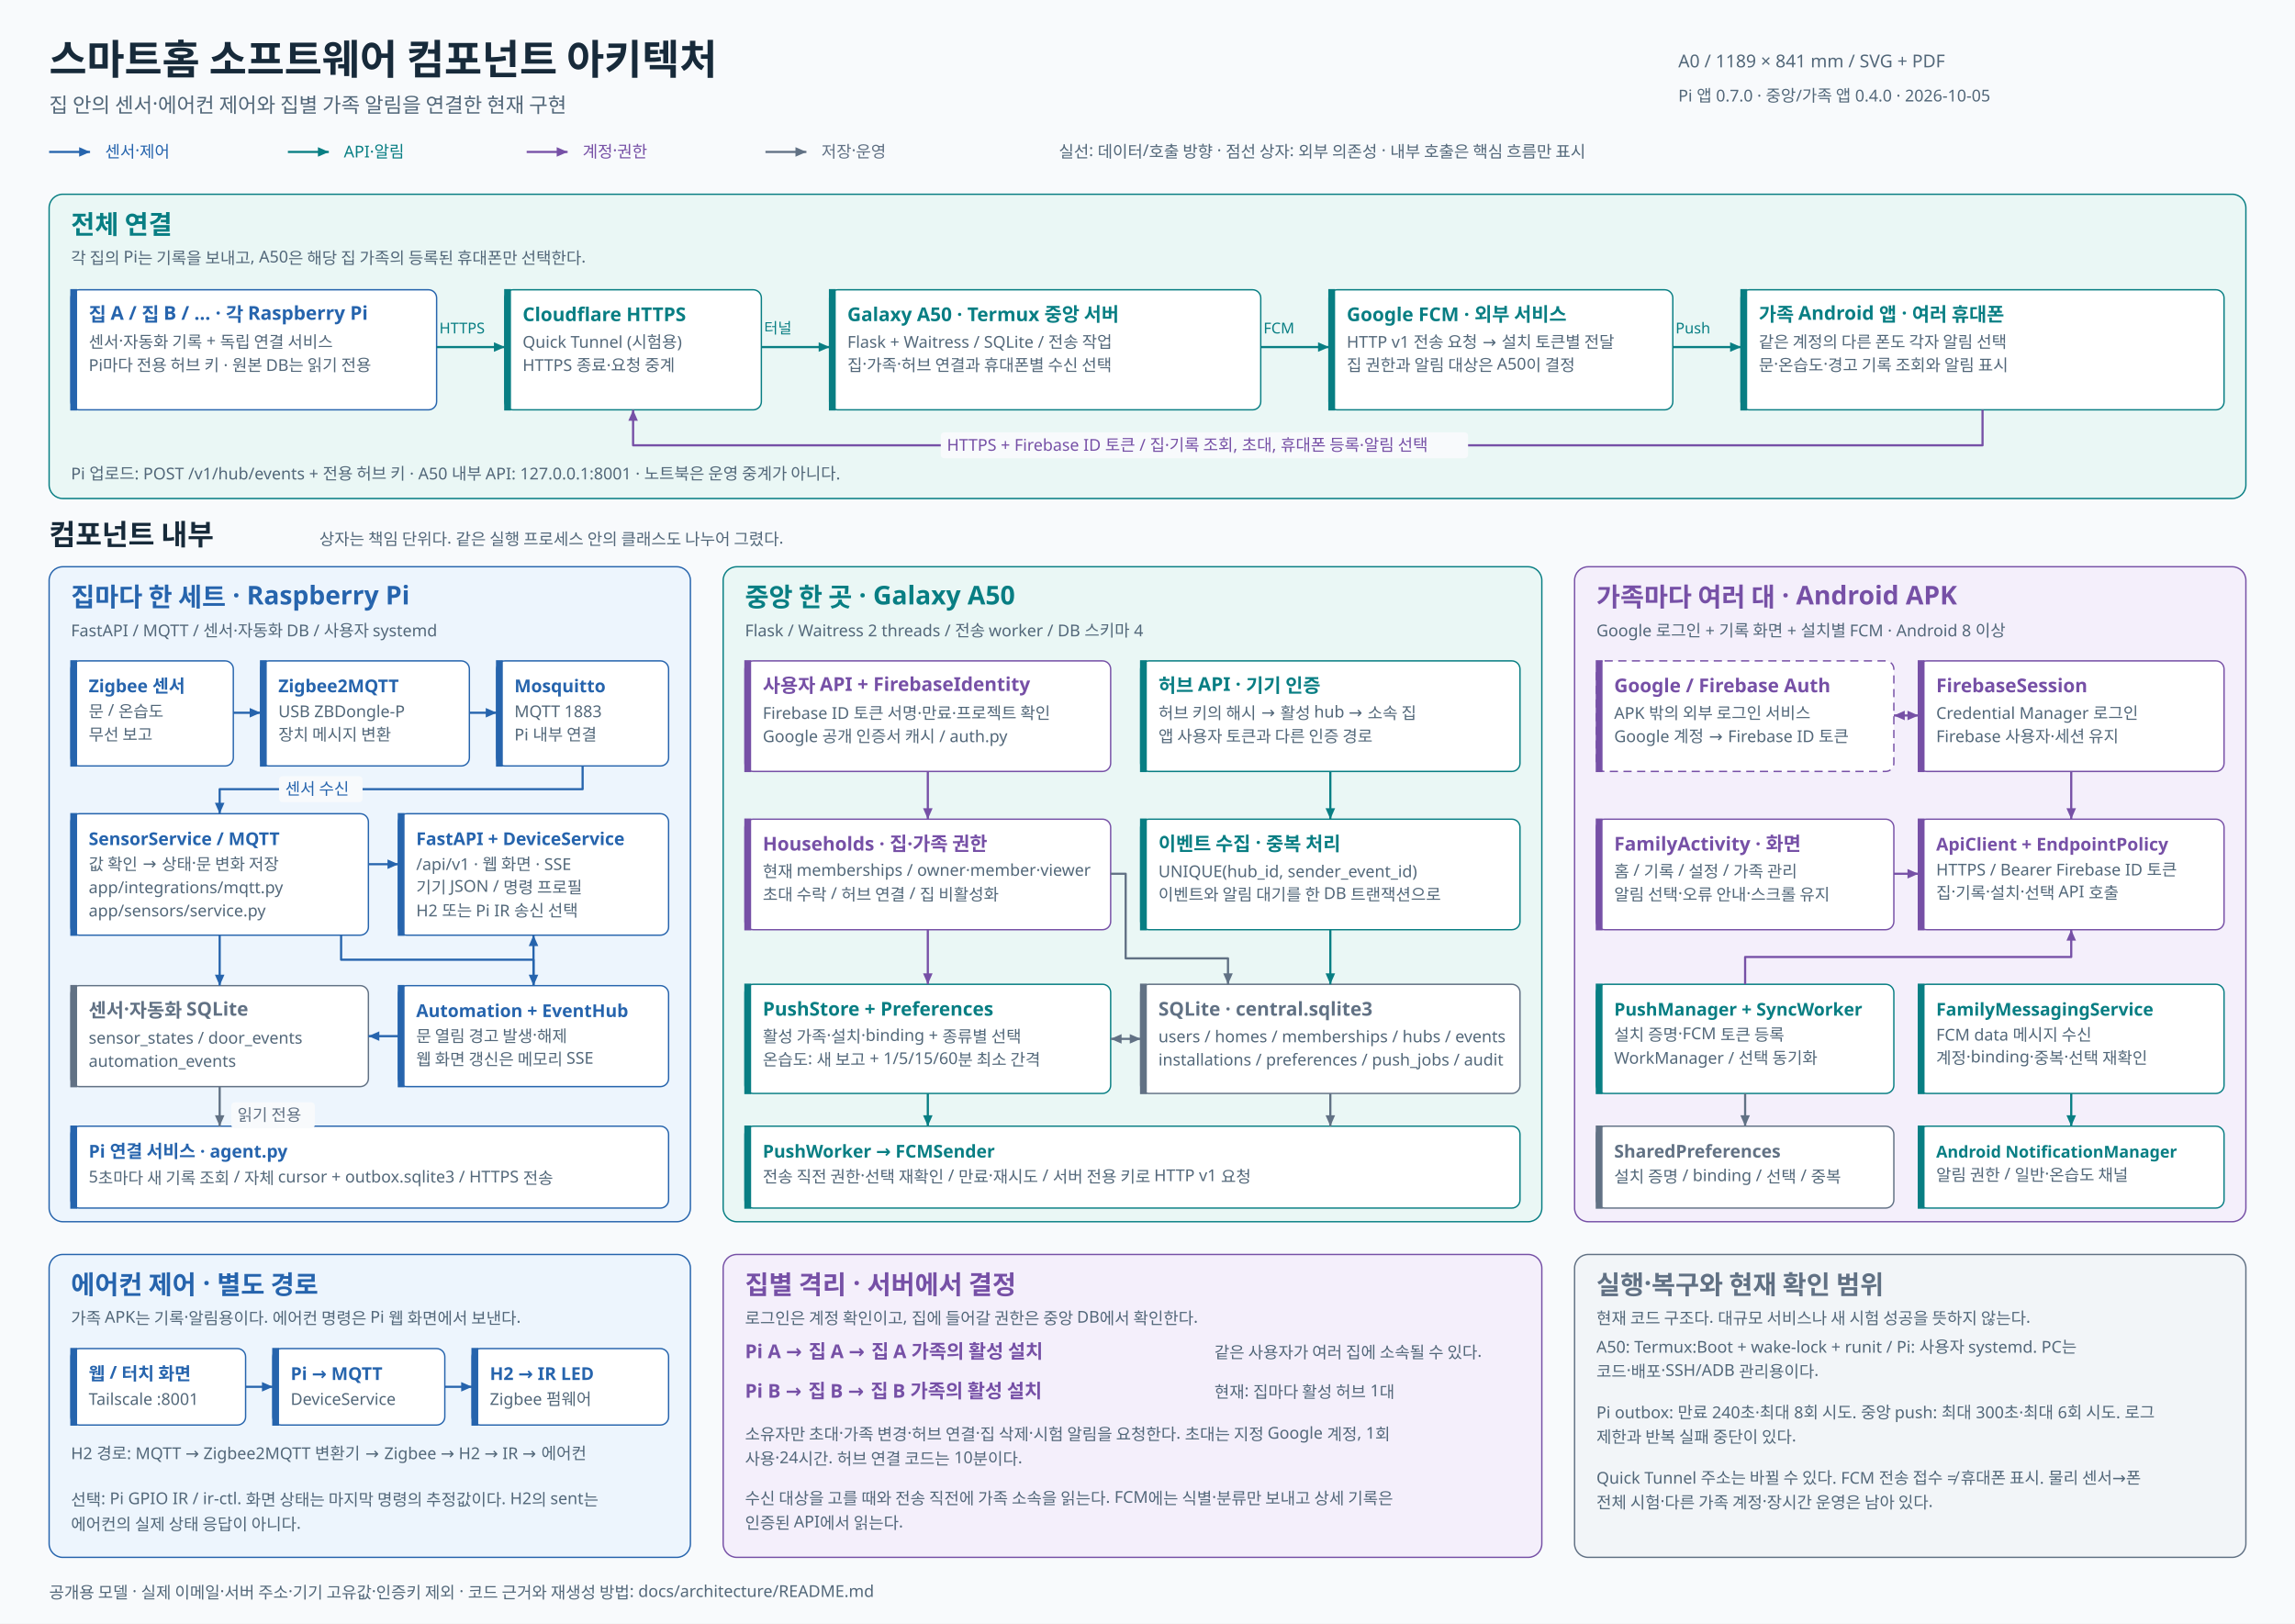
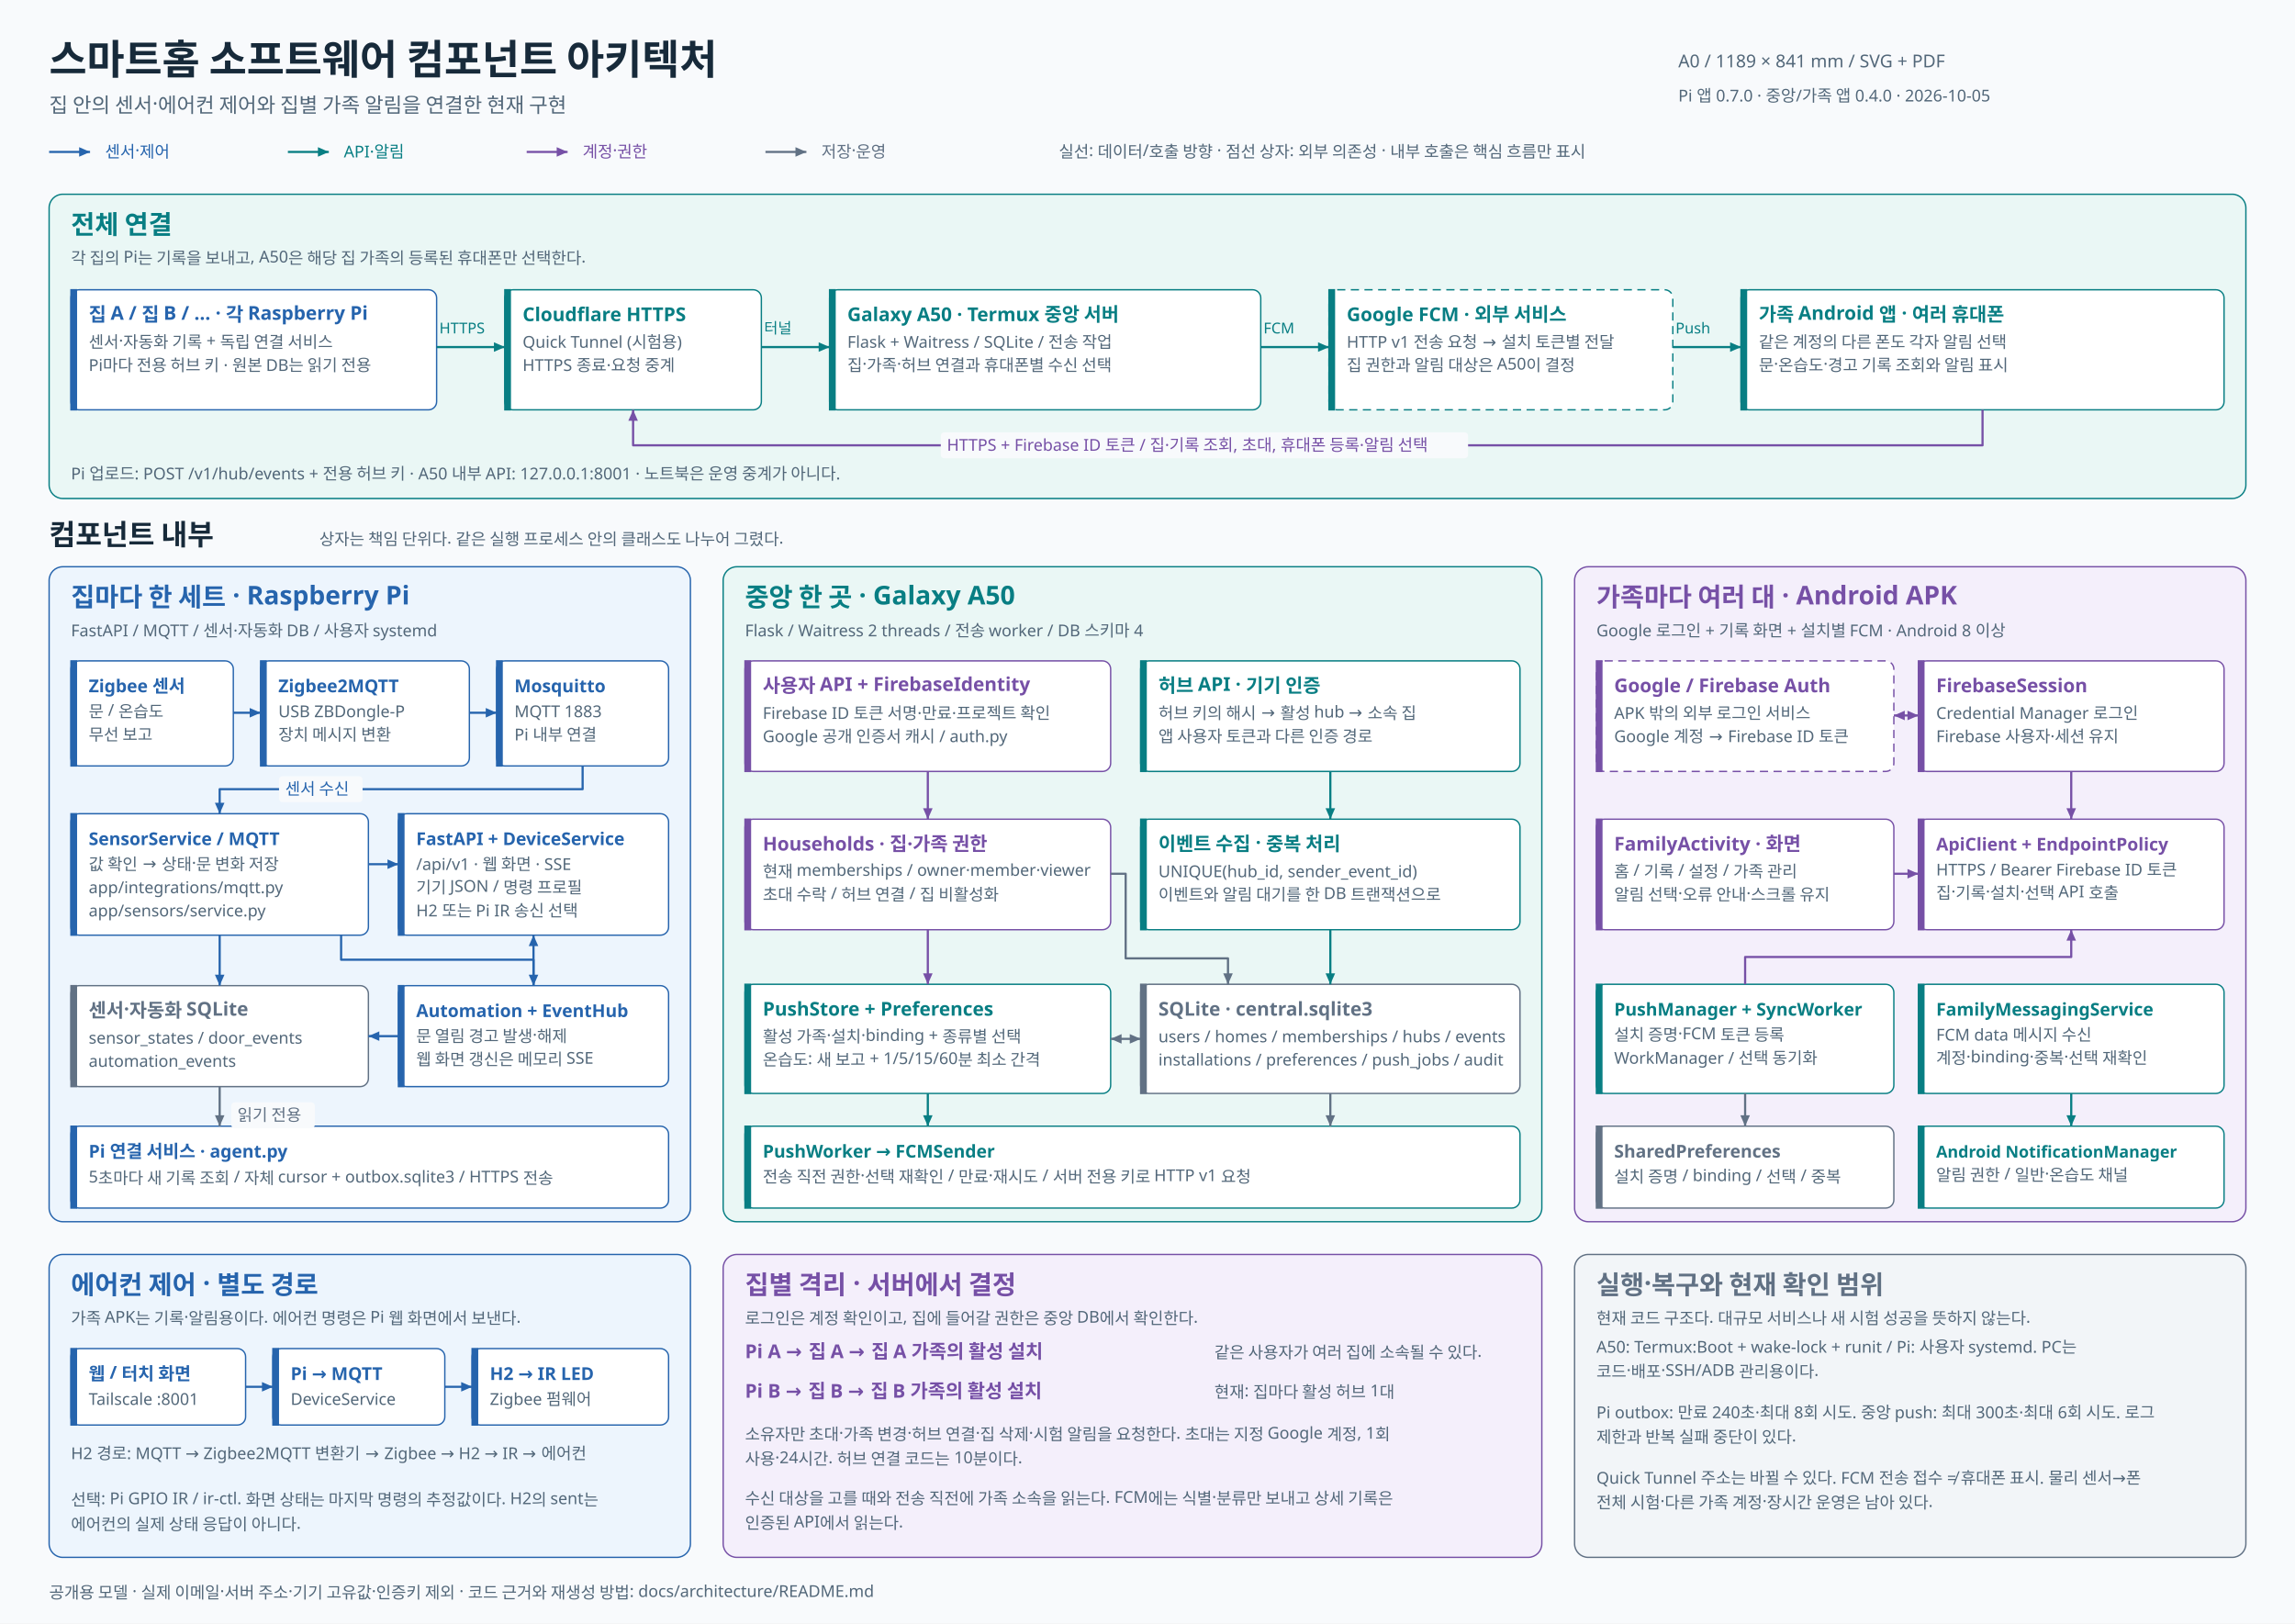
<svg xmlns="http://www.w3.org/2000/svg" width="1189mm" height="841mm" viewBox="0 0 1682 1189" role="img" aria-labelledby="diagram-title diagram-desc">
  <style>text{font-family:"Malgun Gothic","Noto Sans KR",sans-serif;font-size:12px}</style>
  <rect x="0" y="0" width="1682" height="1189" rx="0" fill="#f8fafc" stroke="#f8fafc" stroke-width="1" />
  <text x="36" y="54" font-size="30px" style="font-size:30px" fill="#172a3a" font-weight="700">스마트홈 소프트웨어 컴포넌트 아키텍처</text>
  <text x="36" y="82" font-size="15px" style="font-size:15px" fill="#526779" font-weight="400">집 안의 센서·에어컨 제어와 집별 가족 알림을 연결한 현재 구현</text>
  <text x="1230" y="49" font-size="13px" style="font-size:13px" fill="#526779" font-weight="400">A0 / 1189 × 841 mm / SVG + PDF</text>
  <text x="1230" y="74" font-size="12px" style="font-size:12px" fill="#526779" font-weight="400">Pi 앱 0.7.0 · 중앙/가족 앱 0.4.0 · 2026-10-05</text>
  <polyline points="36,111 66,111" fill="none" stroke="#2664ad" stroke-width="1.6" stroke-linejoin="round" />
  <polygon points="66.00,111.00 58.00,107.50 58.00,114.50" fill="#2664ad" />
  <text x="77" y="115" font-size="12px" style="font-size:12px" fill="#2664ad" font-weight="400">센서·제어</text>
  <polyline points="211,111 241,111" fill="none" stroke="#087e83" stroke-width="1.6" stroke-linejoin="round" />
  <polygon points="241.00,111.00 233.00,107.50 233.00,114.50" fill="#087e83" />
  <text x="252" y="115" font-size="12px" style="font-size:12px" fill="#087e83" font-weight="400">API·알림</text>
  <polyline points="386,111 416,111" fill="none" stroke="#7650a6" stroke-width="1.6" stroke-linejoin="round" />
  <polygon points="416.00,111.00 408.00,107.50 408.00,114.50" fill="#7650a6" />
  <text x="427" y="115" font-size="12px" style="font-size:12px" fill="#7650a6" font-weight="400">계정·권한</text>
  <polyline points="561,111 591,111" fill="none" stroke="#617184" stroke-width="1.6" stroke-linejoin="round" />
  <polygon points="591.00,111.00 583.00,107.50 583.00,114.50" fill="#617184" />
  <text x="602" y="115" font-size="12px" style="font-size:12px" fill="#617184" font-weight="400">저장·운영</text>
  <text x="776" y="115" font-size="12px" style="font-size:12px" fill="#526779" font-weight="400">실선: 데이터/호출 방향 · 점선 상자: 외부 의존성 · 내부 호출은 핵심 흐름만 표시</text>
  <rect x="36" y="142" width="1610" height="223" rx="10" fill="#eaf7f5" stroke="#087e83" stroke-width="1" />
  <text x="52" y="171" font-size="19px" style="font-size:19px" fill="#087e83" font-weight="700">전체 연결</text>
  <text x="52" y="193" font-size="12px" style="font-size:12px" fill="#526779" font-weight="400">각 집의 Pi는 기록을 보내고, A50은 해당 집 가족의 등록된 휴대폰만 선택한다.</text>
  <rect x="52" y="212" width="268" height="88" rx="6" fill="#ffffff" stroke="#2664ad" stroke-width="1" />
  <rect x="52" y="212" width="4" height="88" rx="0" fill="#2664ad" stroke="#2664ad" stroke-width="1" />
  <text x="65" y="235" font-size="14px" style="font-size:14px" fill="#2664ad" font-weight="700">집 A / 집 B / … · 각 Raspberry Pi</text>
  <text x="65" y="254.5" font-size="12px" style="font-size:12px" fill="#526779" font-weight="400">센서·자동화 기록 + 독립 연결 서비스</text>
  <text x="65" y="271.5" font-size="12px" style="font-size:12px" fill="#526779" font-weight="400">Pi마다 전용 허브 키 · 원본 DB는 읽기 전용</text>
  <rect x="370" y="212" width="188" height="88" rx="6" fill="#ffffff" stroke="#087e83" stroke-width="1" />
  <rect x="370" y="212" width="4" height="88" rx="0" fill="#087e83" stroke="#087e83" stroke-width="1" />
  <text x="383" y="235" font-size="14px" style="font-size:14px" fill="#087e83" font-weight="700">Cloudflare HTTPS</text>
  <text x="383" y="254.5" font-size="12px" style="font-size:12px" fill="#526779" font-weight="400">Quick Tunnel (시험용)</text>
  <text x="383" y="271.5" font-size="12px" style="font-size:12px" fill="#526779" font-weight="400">HTTPS 종료·요청 중계</text>
  <rect x="608" y="212" width="316" height="88" rx="6" fill="#ffffff" stroke="#087e83" stroke-width="1" />
  <rect x="608" y="212" width="4" height="88" rx="0" fill="#087e83" stroke="#087e83" stroke-width="1" />
  <text x="621" y="235" font-size="14px" style="font-size:14px" fill="#087e83" font-weight="700">Galaxy A50 · Termux 중앙 서버</text>
  <text x="621" y="254.5" font-size="12px" style="font-size:12px" fill="#526779" font-weight="400">Flask + Waitress / SQLite / 전송 작업</text>
  <text x="621" y="271.5" font-size="12px" style="font-size:12px" fill="#526779" font-weight="400">집·가족·허브 연결과 휴대폰별 수신 선택</text>
-   <rect x="974" y="212" width="252" height="88" rx="6" fill="#ffffff" stroke="#087e83" stroke-width="1" />
+   <rect x="974" y="212" width="252" height="88" rx="6" fill="#ffffff" stroke="#087e83" stroke-width="1" stroke-dasharray="6 4" />
  <rect x="974" y="212" width="4" height="88" rx="0" fill="#087e83" stroke="#087e83" stroke-width="1" />
  <text x="987" y="235" font-size="14px" style="font-size:14px" fill="#087e83" font-weight="700">Google FCM · 외부 서비스</text>
  <text x="987" y="254.5" font-size="12px" style="font-size:12px" fill="#526779" font-weight="400">HTTP v1 전송 요청 → 설치 토큰별 전달</text>
  <text x="987" y="271.5" font-size="12px" style="font-size:12px" fill="#526779" font-weight="400">집 권한과 알림 대상은 A50이 결정</text>
  <rect x="1276" y="212" width="354" height="88" rx="6" fill="#ffffff" stroke="#087e83" stroke-width="1" />
  <rect x="1276" y="212" width="4" height="88" rx="0" fill="#087e83" stroke="#087e83" stroke-width="1" />
  <text x="1289" y="235" font-size="14px" style="font-size:14px" fill="#087e83" font-weight="700">가족 Android 앱 · 여러 휴대폰</text>
  <text x="1289" y="254.5" font-size="12px" style="font-size:12px" fill="#526779" font-weight="400">같은 계정의 다른 폰도 각자 알림 선택</text>
  <text x="1289" y="271.5" font-size="12px" style="font-size:12px" fill="#526779" font-weight="400">문·온습도·경고 기록 조회와 알림 표시</text>
  <polyline points="320,254 370,254" fill="none" stroke="#087e83" stroke-width="1.6" stroke-linejoin="round" />
  <polygon points="370.00,254.00 362.00,250.50 362.00,257.50" fill="#087e83" />
  <text x="322" y="244" font-size="11px" style="font-size:11px" fill="#087e83" font-weight="400">HTTPS</text>
  <polyline points="558,254 608,254" fill="none" stroke="#087e83" stroke-width="1.6" stroke-linejoin="round" />
  <polygon points="608.00,254.00 600.00,250.50 600.00,257.50" fill="#087e83" />
  <text x="560" y="244" font-size="11px" style="font-size:11px" fill="#087e83" font-weight="400">터널</text>
  <polyline points="924,254 974,254" fill="none" stroke="#087e83" stroke-width="1.6" stroke-linejoin="round" />
  <polygon points="974.00,254.00 966.00,250.50 966.00,257.50" fill="#087e83" />
  <text x="926" y="244" font-size="11px" style="font-size:11px" fill="#087e83" font-weight="400">FCM</text>
  <polyline points="1226,254 1276,254" fill="none" stroke="#087e83" stroke-width="1.6" stroke-linejoin="round" />
  <polygon points="1276.00,254.00 1268.00,250.50 1268.00,257.50" fill="#087e83" />
  <text x="1228" y="244" font-size="11px" style="font-size:11px" fill="#087e83" font-weight="400">Push</text>
  <polyline points="1453,300 1453,326 464,326 464,300" fill="none" stroke="#7650a6" stroke-width="1.6" stroke-linejoin="round" />
  <polygon points="464.00,300.00 460.50,308.00 467.50,308.00" fill="#7650a6" />
  <rect x="690" y="317" width="385.449" height="18" rx="2" fill="#f8fafc" stroke="#f8fafc" stroke-width="1" />
  <text x="694" y="330" font-size="12px" style="font-size:12px" fill="#7650a6" font-weight="400">HTTPS + Firebase ID 토큰 / 집·기록 조회, 초대, 휴대폰 등록·알림 선택</text>
  <text x="52" y="351" font-size="12px" style="font-size:12px" fill="#526779" font-weight="400">Pi 업로드: POST /v1/hub/events + 전용 허브 키 · A50 내부 API: 127.0.0.1:8001 · 노트북은 운영 중계가 아니다.</text>
  <text x="36" y="399" font-size="21px" style="font-size:21px" fill="#172a3a" font-weight="700">컴포넌트 내부</text>
  <text x="234" y="399" font-size="12px" style="font-size:12px" fill="#526779" font-weight="400">상자는 책임 단위다. 같은 실행 프로세스 안의 클래스도 나누어 그렸다.</text>
  <rect x="36" y="415" width="470" height="480" rx="10" fill="#edf5fd" stroke="#2664ad" stroke-width="1" />
  <text x="52" y="444" font-size="19px" style="font-size:19px" fill="#2664ad" font-weight="700">집마다 한 세트 · Raspberry Pi</text>
  <text x="52" y="466" font-size="12px" style="font-size:12px" fill="#526779" font-weight="400">FastAPI / MQTT / 센서·자동화 DB / 사용자 systemd</text>
  <rect x="530" y="415" width="600" height="480" rx="10" fill="#eaf7f5" stroke="#087e83" stroke-width="1" />
  <text x="546" y="444" font-size="19px" style="font-size:19px" fill="#087e83" font-weight="700">중앙 한 곳 · Galaxy A50</text>
  <text x="546" y="466" font-size="12px" style="font-size:12px" fill="#526779" font-weight="400">Flask / Waitress 2 threads / 전송 worker / DB 스키마 4</text>
  <rect x="1154" y="415" width="492" height="480" rx="10" fill="#f4effb" stroke="#7650a6" stroke-width="1" />
  <text x="1170" y="444" font-size="19px" style="font-size:19px" fill="#7650a6" font-weight="700">가족마다 여러 대 · Android APK</text>
  <text x="1170" y="466" font-size="12px" style="font-size:12px" fill="#526779" font-weight="400">Google 로그인 + 기록 화면 + 설치별 FCM · Android 8 이상</text>
  <rect x="52" y="484" width="119" height="77" rx="6" fill="#ffffff" stroke="#2664ad" stroke-width="1" />
  <rect x="52" y="484" width="4" height="77" rx="0" fill="#2664ad" stroke="#2664ad" stroke-width="1" />
  <text x="65" y="507" font-size="13px" style="font-size:13px" fill="#2664ad" font-weight="700">Zigbee 센서</text>
  <text x="65" y="525.25" font-size="12px" style="font-size:12px" fill="#526779" font-weight="400">문 / 온습도</text>
  <text x="65" y="542.25" font-size="12px" style="font-size:12px" fill="#526779" font-weight="400">무선 보고</text>
  <rect x="191" y="484" width="153" height="77" rx="6" fill="#ffffff" stroke="#2664ad" stroke-width="1" />
  <rect x="191" y="484" width="4" height="77" rx="0" fill="#2664ad" stroke="#2664ad" stroke-width="1" />
  <text x="204" y="507" font-size="13px" style="font-size:13px" fill="#2664ad" font-weight="700">Zigbee2MQTT</text>
  <text x="204" y="525.25" font-size="12px" style="font-size:12px" fill="#526779" font-weight="400">USB ZBDongle-P</text>
  <text x="204" y="542.25" font-size="12px" style="font-size:12px" fill="#526779" font-weight="400">장치 메시지 변환</text>
  <rect x="364" y="484" width="126" height="77" rx="6" fill="#ffffff" stroke="#2664ad" stroke-width="1" />
  <rect x="364" y="484" width="4" height="77" rx="0" fill="#2664ad" stroke="#2664ad" stroke-width="1" />
  <text x="377" y="507" font-size="13px" style="font-size:13px" fill="#2664ad" font-weight="700">Mosquitto</text>
  <text x="377" y="525.25" font-size="12px" style="font-size:12px" fill="#526779" font-weight="400">MQTT 1883</text>
  <text x="377" y="542.25" font-size="12px" style="font-size:12px" fill="#526779" font-weight="400">Pi 내부 연결</text>
  <polyline points="171,522 191,522" fill="none" stroke="#2664ad" stroke-width="1.6" stroke-linejoin="round" />
  <polygon points="191.00,522.00 183.00,518.50 183.00,525.50" fill="#2664ad" />
  <polyline points="344,522 364,522" fill="none" stroke="#2664ad" stroke-width="1.6" stroke-linejoin="round" />
  <polygon points="364.00,522.00 356.00,518.50 356.00,525.50" fill="#2664ad" />
  <rect x="52" y="596" width="218" height="89" rx="6" fill="#ffffff" stroke="#2664ad" stroke-width="1" />
  <rect x="52" y="596" width="4" height="89" rx="0" fill="#2664ad" stroke="#2664ad" stroke-width="1" />
  <text x="65" y="619" font-size="13px" style="font-size:13px" fill="#2664ad" font-weight="700">SensorService / MQTT</text>
  <text x="65" y="637.25" font-size="12px" style="font-size:12px" fill="#526779" font-weight="400">값 확인 → 상태·문 변화 저장</text>
  <text x="65" y="654.25" font-size="12px" style="font-size:12px" fill="#526779" font-weight="400">app/integrations/mqtt.py</text>
  <text x="65" y="671.25" font-size="12px" style="font-size:12px" fill="#526779" font-weight="400">app/sensors/service.py</text>
  <rect x="292" y="596" width="198" height="89" rx="6" fill="#ffffff" stroke="#2664ad" stroke-width="1" />
  <rect x="292" y="596" width="4" height="89" rx="0" fill="#2664ad" stroke="#2664ad" stroke-width="1" />
  <text x="305" y="619" font-size="13px" style="font-size:13px" fill="#2664ad" font-weight="700">FastAPI + DeviceService</text>
  <text x="305" y="637.25" font-size="12px" style="font-size:12px" fill="#526779" font-weight="400">/api/v1 · 웹 화면 · SSE</text>
  <text x="305" y="654.25" font-size="12px" style="font-size:12px" fill="#526779" font-weight="400">기기 JSON / 명령 프로필</text>
  <text x="305" y="671.25" font-size="12px" style="font-size:12px" fill="#526779" font-weight="400">H2 또는 Pi IR 송신 선택</text>
  <polyline points="427,561 427,578 161,578 161,596" fill="none" stroke="#2664ad" stroke-width="1.6" stroke-linejoin="round" />
  <polygon points="161.00,596.00 164.50,588.00 157.50,588.00" fill="#2664ad" />
  <rect x="205" y="569" width="60.219" height="18" rx="2" fill="#f8fafc" stroke="#f8fafc" stroke-width="1" />
  <text x="209" y="582" font-size="12px" style="font-size:12px" fill="#2664ad" font-weight="400">센서 수신</text>
  <polyline points="270,633 292,633" fill="none" stroke="#2664ad" stroke-width="1.6" stroke-linejoin="round" />
  <polygon points="292.00,633.00 284.00,629.50 284.00,636.50" fill="#2664ad" />
  <rect x="52" y="722" width="218" height="74" rx="6" fill="#ffffff" stroke="#617184" stroke-width="1" />
  <rect x="52" y="722" width="4" height="74" rx="0" fill="#617184" stroke="#617184" stroke-width="1" />
  <text x="65" y="745" font-size="14px" style="font-size:14px" fill="#617184" font-weight="700">센서·자동화 SQLite</text>
  <text x="65" y="764.5" font-size="12px" style="font-size:12px" fill="#526779" font-weight="400">sensor_states / door_events</text>
  <text x="65" y="781.5" font-size="12px" style="font-size:12px" fill="#526779" font-weight="400">automation_events</text>
  <rect x="292" y="722" width="198" height="74" rx="6" fill="#ffffff" stroke="#2664ad" stroke-width="1" />
  <rect x="292" y="722" width="4" height="74" rx="0" fill="#2664ad" stroke="#2664ad" stroke-width="1" />
  <text x="305" y="745" font-size="13px" style="font-size:13px" fill="#2664ad" font-weight="700">Automation + EventHub</text>
  <text x="305" y="763.25" font-size="12px" style="font-size:12px" fill="#526779" font-weight="400">문 열림 경고 발생·해제</text>
  <text x="305" y="780.25" font-size="12px" style="font-size:12px" fill="#526779" font-weight="400">웹 화면 갱신은 메모리 SSE</text>
  <polyline points="161,685 161,722" fill="none" stroke="#2664ad" stroke-width="1.6" stroke-linejoin="round" />
  <polygon points="161.00,722.00 164.50,714.00 157.50,714.00" fill="#2664ad" />
  <polyline points="250,685 250,703 391,703 391,722" fill="none" stroke="#2664ad" stroke-width="1.6" stroke-linejoin="round" />
  <polygon points="391.00,722.00 394.50,714.00 387.50,714.00" fill="#2664ad" />
  <polyline points="391,722 391,685" fill="none" stroke="#2664ad" stroke-width="1.6" stroke-linejoin="round" />
  <polygon points="391.00,685.00 387.50,693.00 394.50,693.00" fill="#2664ad" />
  <polyline points="292,759 270,759" fill="none" stroke="#2664ad" stroke-width="1.6" stroke-linejoin="round" />
  <polygon points="270.00,759.00 278.00,762.50 278.00,755.50" fill="#2664ad" />
  <rect x="52" y="825" width="438" height="60" rx="6" fill="#ffffff" stroke="#2664ad" stroke-width="1" />
  <rect x="52" y="825" width="4" height="60" rx="0" fill="#2664ad" stroke="#2664ad" stroke-width="1" />
  <text x="65" y="848" font-size="13px" style="font-size:13px" fill="#2664ad" font-weight="700">Pi 연결 서비스 · agent.py</text>
  <text x="65" y="866.25" font-size="12px" style="font-size:12px" fill="#526779" font-weight="400">5초마다 새 기록 조회 / 자체 cursor + outbox.sqlite3 / HTTPS 전송</text>
  <polyline points="161,796 161,825" fill="none" stroke="#617184" stroke-width="1.6" stroke-linejoin="round" />
  <polygon points="161.00,825.00 164.50,817.00 157.50,817.00" fill="#617184" />
  <rect x="170" y="808" width="60.219" height="18" rx="2" fill="#f8fafc" stroke="#f8fafc" stroke-width="1" />
  <text x="174" y="821" font-size="12px" style="font-size:12px" fill="#617184" font-weight="400">읽기 전용</text>
  <rect x="546" y="484" width="268" height="81" rx="6" fill="#ffffff" stroke="#7650a6" stroke-width="1" />
  <rect x="546" y="484" width="4" height="81" rx="0" fill="#7650a6" stroke="#7650a6" stroke-width="1" />
  <text x="559" y="507" font-size="14px" style="font-size:14px" fill="#7650a6" font-weight="700">사용자 API + FirebaseIdentity</text>
  <text x="559" y="526.5" font-size="12px" style="font-size:12px" fill="#526779" font-weight="400">Firebase ID 토큰 서명·만료·프로젝트 확인</text>
  <text x="559" y="543.5" font-size="12px" style="font-size:12px" fill="#526779" font-weight="400">Google 공개 인증서 캐시 / auth.py</text>
  <rect x="836" y="484" width="278" height="81" rx="6" fill="#ffffff" stroke="#087e83" stroke-width="1" />
  <rect x="836" y="484" width="4" height="81" rx="0" fill="#087e83" stroke="#087e83" stroke-width="1" />
  <text x="849" y="507" font-size="14px" style="font-size:14px" fill="#087e83" font-weight="700">허브 API · 기기 인증</text>
  <text x="849" y="526.5" font-size="12px" style="font-size:12px" fill="#526779" font-weight="400">허브 키의 해시 → 활성 hub → 소속 집</text>
  <text x="849" y="543.5" font-size="12px" style="font-size:12px" fill="#526779" font-weight="400">앱 사용자 토큰과 다른 인증 경로</text>
  <rect x="546" y="600" width="268" height="81" rx="6" fill="#ffffff" stroke="#7650a6" stroke-width="1" />
  <rect x="546" y="600" width="4" height="81" rx="0" fill="#7650a6" stroke="#7650a6" stroke-width="1" />
  <text x="559" y="623" font-size="14px" style="font-size:14px" fill="#7650a6" font-weight="700">Households · 집·가족 권한</text>
  <text x="559" y="642.5" font-size="12px" style="font-size:12px" fill="#526779" font-weight="400">현재 memberships / owner·member·viewer</text>
  <text x="559" y="659.5" font-size="12px" style="font-size:12px" fill="#526779" font-weight="400">초대 수락 / 허브 연결 / 집 비활성화</text>
  <rect x="836" y="600" width="278" height="81" rx="6" fill="#ffffff" stroke="#087e83" stroke-width="1" />
  <rect x="836" y="600" width="4" height="81" rx="0" fill="#087e83" stroke="#087e83" stroke-width="1" />
  <text x="849" y="623" font-size="14px" style="font-size:14px" fill="#087e83" font-weight="700">이벤트 수집 · 중복 처리</text>
  <text x="849" y="642.5" font-size="12px" style="font-size:12px" fill="#526779" font-weight="400">UNIQUE(hub_id, sender_event_id)</text>
  <text x="849" y="659.5" font-size="12px" style="font-size:12px" fill="#526779" font-weight="400">이벤트와 알림 대기를 한 DB 트랜잭션으로</text>
  <polyline points="680,565 680,600" fill="none" stroke="#7650a6" stroke-width="1.6" stroke-linejoin="round" />
  <polygon points="680.00,600.00 683.50,592.00 676.50,592.00" fill="#7650a6" />
  <polyline points="975,565 975,600" fill="none" stroke="#087e83" stroke-width="1.6" stroke-linejoin="round" />
  <polygon points="975.00,600.00 978.50,592.00 971.50,592.00" fill="#087e83" />
  <rect x="546" y="721" width="268" height="80" rx="6" fill="#ffffff" stroke="#087e83" stroke-width="1" />
  <rect x="546" y="721" width="4" height="80" rx="0" fill="#087e83" stroke="#087e83" stroke-width="1" />
  <text x="559" y="744" font-size="14px" style="font-size:14px" fill="#087e83" font-weight="700">PushStore + Preferences</text>
  <text x="559" y="763.5" font-size="12px" style="font-size:12px" fill="#526779" font-weight="400">활성 가족·설치·binding + 종류별 선택</text>
  <text x="559" y="780.5" font-size="12px" style="font-size:12px" fill="#526779" font-weight="400">온습도: 새 보고 + 1/5/15/60분 최소 간격</text>
  <rect x="836" y="721" width="278" height="80" rx="6" fill="#ffffff" stroke="#617184" stroke-width="1" />
  <rect x="836" y="721" width="4" height="80" rx="0" fill="#617184" stroke="#617184" stroke-width="1" />
  <text x="849" y="744" font-size="14px" style="font-size:14px" fill="#617184" font-weight="700">SQLite · central.sqlite3</text>
  <text x="849" y="763.5" font-size="12px" style="font-size:12px" fill="#526779" font-weight="400">users / homes / memberships / hubs / events</text>
  <text x="849" y="780.5" font-size="12px" style="font-size:12px" fill="#526779" font-weight="400">installations / preferences / push_jobs / audit</text>
  <polyline points="680,681 680,721" fill="none" stroke="#7650a6" stroke-width="1.6" stroke-linejoin="round" />
  <polygon points="680.00,721.00 683.50,713.00 676.50,713.00" fill="#7650a6" />
  <polyline points="814,640 825,640 825,702 900,702 900,721" fill="none" stroke="#617184" stroke-width="1.6" stroke-linejoin="round" />
  <polygon points="900.00,721.00 903.50,713.00 896.50,713.00" fill="#617184" />
  <polyline points="975,681 975,721" fill="none" stroke="#087e83" stroke-width="1.6" stroke-linejoin="round" />
  <polygon points="975.00,721.00 978.50,713.00 971.50,713.00" fill="#087e83" />
  <polyline points="814,761 836,761" fill="none" stroke="#617184" stroke-width="1.6" stroke-linejoin="round" />
  <polygon points="836.00,761.00 828.00,757.50 828.00,764.50" fill="#617184" />
  <polygon points="814.00,761.00 822.00,764.50 822.00,757.50" fill="#617184" />
  <rect x="546" y="825" width="568" height="60" rx="6" fill="#ffffff" stroke="#087e83" stroke-width="1" />
  <rect x="546" y="825" width="4" height="60" rx="0" fill="#087e83" stroke="#087e83" stroke-width="1" />
  <text x="559" y="848" font-size="13px" style="font-size:13px" fill="#087e83" font-weight="700">PushWorker → FCMSender</text>
  <text x="559" y="866.25" font-size="12px" style="font-size:12px" fill="#526779" font-weight="400">전송 직전 권한·선택 재확인 / 만료·재시도 / 서버 전용 키로 HTTP v1 요청</text>
  <polyline points="680,801 680,825" fill="none" stroke="#087e83" stroke-width="1.6" stroke-linejoin="round" />
  <polygon points="680.00,825.00 683.50,817.00 676.50,817.00" fill="#087e83" />
  <polyline points="975,801 975,825" fill="none" stroke="#617184" stroke-width="1.6" stroke-linejoin="round" />
  <polygon points="975.00,825.00 978.50,817.00 971.50,817.00" fill="#617184" />
  <rect x="1170" y="484" width="218" height="81" rx="6" fill="#ffffff" stroke="#7650a6" stroke-width="1" stroke-dasharray="6 4" />
  <rect x="1170" y="484" width="4" height="81" rx="0" fill="#7650a6" stroke="#7650a6" stroke-width="1" />
  <text x="1183" y="507" font-size="14px" style="font-size:14px" fill="#7650a6" font-weight="700">Google / Firebase Auth</text>
  <text x="1183" y="526.5" font-size="12px" style="font-size:12px" fill="#526779" font-weight="400">APK 밖의 외부 로그인 서비스</text>
  <text x="1183" y="543.5" font-size="12px" style="font-size:12px" fill="#526779" font-weight="400">Google 계정 → Firebase ID 토큰</text>
  <rect x="1406" y="484" width="224" height="81" rx="6" fill="#ffffff" stroke="#7650a6" stroke-width="1" />
  <rect x="1406" y="484" width="4" height="81" rx="0" fill="#7650a6" stroke="#7650a6" stroke-width="1" />
  <text x="1419" y="507" font-size="14px" style="font-size:14px" fill="#7650a6" font-weight="700">FirebaseSession</text>
  <text x="1419" y="526.5" font-size="12px" style="font-size:12px" fill="#526779" font-weight="400">Credential Manager 로그인</text>
  <text x="1419" y="543.5" font-size="12px" style="font-size:12px" fill="#526779" font-weight="400">Firebase 사용자·세션 유지</text>
  <polyline points="1388,524 1406,524" fill="none" stroke="#7650a6" stroke-width="1.6" stroke-linejoin="round" />
  <polygon points="1406.00,524.00 1398.00,520.50 1398.00,527.50" fill="#7650a6" />
  <polygon points="1388.00,524.00 1396.00,527.50 1396.00,520.50" fill="#7650a6" />
  <rect x="1170" y="600" width="218" height="81" rx="6" fill="#ffffff" stroke="#7650a6" stroke-width="1" />
  <rect x="1170" y="600" width="4" height="81" rx="0" fill="#7650a6" stroke="#7650a6" stroke-width="1" />
  <text x="1183" y="623" font-size="14px" style="font-size:14px" fill="#7650a6" font-weight="700">FamilyActivity · 화면</text>
  <text x="1183" y="642.5" font-size="12px" style="font-size:12px" fill="#526779" font-weight="400">홈 / 기록 / 설정 / 가족 관리</text>
  <text x="1183" y="659.5" font-size="12px" style="font-size:12px" fill="#526779" font-weight="400">알림 선택·오류 안내·스크롤 유지</text>
  <rect x="1406" y="600" width="224" height="81" rx="6" fill="#ffffff" stroke="#7650a6" stroke-width="1" />
  <rect x="1406" y="600" width="4" height="81" rx="0" fill="#7650a6" stroke="#7650a6" stroke-width="1" />
  <text x="1419" y="623" font-size="13px" style="font-size:13px" fill="#7650a6" font-weight="700">ApiClient + EndpointPolicy</text>
  <text x="1419" y="641.25" font-size="12px" style="font-size:12px" fill="#526779" font-weight="400">HTTPS / Bearer Firebase ID 토큰</text>
  <text x="1419" y="658.25" font-size="12px" style="font-size:12px" fill="#526779" font-weight="400">집·기록·설치·선택 API 호출</text>
  <polyline points="1518,565 1518,600" fill="none" stroke="#7650a6" stroke-width="1.6" stroke-linejoin="round" />
  <polygon points="1518.00,600.00 1521.50,592.00 1514.50,592.00" fill="#7650a6" />
  <polyline points="1388,640 1406,640" fill="none" stroke="#7650a6" stroke-width="1.6" stroke-linejoin="round" />
  <polygon points="1406.00,640.00 1398.00,636.50 1398.00,643.50" fill="#7650a6" />
  <rect x="1170" y="721" width="218" height="80" rx="6" fill="#ffffff" stroke="#087e83" stroke-width="1" />
  <rect x="1170" y="721" width="4" height="80" rx="0" fill="#087e83" stroke="#087e83" stroke-width="1" />
  <text x="1183" y="744" font-size="13px" style="font-size:13px" fill="#087e83" font-weight="700">PushManager + SyncWorker</text>
  <text x="1183" y="762.25" font-size="12px" style="font-size:12px" fill="#526779" font-weight="400">설치 증명·FCM 토큰 등록</text>
  <text x="1183" y="779.25" font-size="12px" style="font-size:12px" fill="#526779" font-weight="400">WorkManager / 선택 동기화</text>
  <rect x="1406" y="721" width="224" height="80" rx="6" fill="#ffffff" stroke="#087e83" stroke-width="1" />
  <rect x="1406" y="721" width="4" height="80" rx="0" fill="#087e83" stroke="#087e83" stroke-width="1" />
  <text x="1419" y="744" font-size="13px" style="font-size:13px" fill="#087e83" font-weight="700">FamilyMessagingService</text>
  <text x="1419" y="762.25" font-size="12px" style="font-size:12px" fill="#526779" font-weight="400">FCM data 메시지 수신</text>
  <text x="1419" y="779.25" font-size="12px" style="font-size:12px" fill="#526779" font-weight="400">계정·binding·중복·선택 재확인</text>
  <polyline points="1279,721 1279,701 1518,701 1518,681" fill="none" stroke="#7650a6" stroke-width="1.6" stroke-linejoin="round" />
  <polygon points="1518.00,681.00 1514.50,689.00 1521.50,689.00" fill="#7650a6" />
  <rect x="1170" y="825" width="218" height="60" rx="6" fill="#ffffff" stroke="#617184" stroke-width="1" />
  <rect x="1170" y="825" width="4" height="60" rx="0" fill="#617184" stroke="#617184" stroke-width="1" />
  <text x="1183" y="848" font-size="13px" style="font-size:13px" fill="#617184" font-weight="700">SharedPreferences</text>
  <text x="1183" y="866.25" font-size="12px" style="font-size:12px" fill="#526779" font-weight="400">설치 증명 / binding / 선택 / 중복</text>
  <rect x="1406" y="825" width="224" height="60" rx="6" fill="#ffffff" stroke="#087e83" stroke-width="1" />
  <rect x="1406" y="825" width="4" height="60" rx="0" fill="#087e83" stroke="#087e83" stroke-width="1" />
  <text x="1419" y="848" font-size="12px" style="font-size:12px" fill="#087e83" font-weight="700">Android NotificationManager</text>
  <text x="1419" y="865.0" font-size="12px" style="font-size:12px" fill="#526779" font-weight="400">알림 권한 / 일반·온습도 채널</text>
  <polyline points="1279,801 1279,825" fill="none" stroke="#617184" stroke-width="1.6" stroke-linejoin="round" />
  <polygon points="1279.00,825.00 1282.50,817.00 1275.50,817.00" fill="#617184" />
  <polyline points="1518,801 1518,825" fill="none" stroke="#087e83" stroke-width="1.6" stroke-linejoin="round" />
  <polygon points="1518.00,825.00 1521.50,817.00 1514.50,817.00" fill="#087e83" />
  <rect x="36" y="919" width="470" height="222" rx="10" fill="#edf5fd" stroke="#2664ad" stroke-width="1" />
  <text x="52" y="948" font-size="19px" style="font-size:19px" fill="#2664ad" font-weight="700">에어컨 제어 · 별도 경로</text>
  <text x="52" y="970" font-size="12px" style="font-size:12px" fill="#526779" font-weight="400">가족 APK는 기록·알림용이다. 에어컨 명령은 Pi 웹 화면에서 보낸다.</text>
  <rect x="52" y="988" width="128" height="56" rx="6" fill="#ffffff" stroke="#2664ad" stroke-width="1" />
  <rect x="52" y="988" width="4" height="56" rx="0" fill="#2664ad" stroke="#2664ad" stroke-width="1" />
  <text x="65" y="1011" font-size="13px" style="font-size:13px" fill="#2664ad" font-weight="700">웹 / 터치 화면</text>
  <text x="65" y="1029.25" font-size="12px" style="font-size:12px" fill="#526779" font-weight="400">Tailscale :8001</text>
  <rect x="200" y="988" width="126" height="56" rx="6" fill="#ffffff" stroke="#2664ad" stroke-width="1" />
  <rect x="200" y="988" width="4" height="56" rx="0" fill="#2664ad" stroke="#2664ad" stroke-width="1" />
  <text x="213" y="1011" font-size="13px" style="font-size:13px" fill="#2664ad" font-weight="700">Pi → MQTT</text>
  <text x="213" y="1029.25" font-size="12px" style="font-size:12px" fill="#526779" font-weight="400">DeviceService</text>
  <rect x="346" y="988" width="144" height="56" rx="6" fill="#ffffff" stroke="#2664ad" stroke-width="1" />
  <rect x="346" y="988" width="4" height="56" rx="0" fill="#2664ad" stroke="#2664ad" stroke-width="1" />
  <text x="359" y="1011" font-size="13px" style="font-size:13px" fill="#2664ad" font-weight="700">H2 → IR LED</text>
  <text x="359" y="1029.25" font-size="12px" style="font-size:12px" fill="#526779" font-weight="400">Zigbee 펌웨어</text>
  <polyline points="180,1016 200,1016" fill="none" stroke="#2664ad" stroke-width="1.6" stroke-linejoin="round" />
  <polygon points="200.00,1016.00 192.00,1012.50 192.00,1019.50" fill="#2664ad" />
  <polyline points="326,1016 346,1016" fill="none" stroke="#2664ad" stroke-width="1.6" stroke-linejoin="round" />
  <polygon points="346.00,1016.00 338.00,1012.50 338.00,1019.50" fill="#2664ad" />
  <text x="52" y="1069" font-size="12px" style="font-size:12px" fill="#526779" font-weight="400">H2 경로: MQTT → Zigbee2MQTT 변환기 → Zigbee → H2 → IR → 에어컨</text>
  <text x="52" y="1103" font-size="12px" style="font-size:12px" fill="#526779" font-weight="400">선택: Pi GPIO IR / ir-ctl. 화면 상태는 마지막 명령의 추정값이다. H2의 sent는</text>
  <text x="52" y="1121.0" font-size="12px" style="font-size:12px" fill="#526779" font-weight="400">에어컨의 실제 상태 응답이 아니다.</text>
  <rect x="530" y="919" width="600" height="222" rx="10" fill="#f4effb" stroke="#7650a6" stroke-width="1" />
  <text x="546" y="948" font-size="19px" style="font-size:19px" fill="#7650a6" font-weight="700">집별 격리 · 서버에서 결정</text>
  <text x="546" y="970" font-size="12px" style="font-size:12px" fill="#526779" font-weight="400">로그인은 계정 확인이고, 집에 들어갈 권한은 중앙 DB에서 확인한다.</text>
  <text x="546" y="995" font-size="14px" style="font-size:14px" fill="#7650a6" font-weight="700">Pi A → 집 A → 집 A 가족의 활성 설치</text>
  <text x="546" y="1024" font-size="14px" style="font-size:14px" fill="#7650a6" font-weight="700">Pi B → 집 B → 집 B 가족의 활성 설치</text>
  <text x="890" y="995" font-size="12px" style="font-size:12px" fill="#526779" font-weight="400">같은 사용자가 여러 집에 소속될 수 있다.</text>
  <text x="890" y="1024" font-size="12px" style="font-size:12px" fill="#526779" font-weight="400">현재: 집마다 활성 허브 1대</text>
  <text x="546" y="1055" font-size="12px" style="font-size:12px" fill="#526779" font-weight="400">소유자만 초대·가족 변경·허브 연결·집 삭제·시험 알림을 요청한다. 초대는 지정 Google 계정, 1회</text>
  <text x="546" y="1073.0" font-size="12px" style="font-size:12px" fill="#526779" font-weight="400">사용·24시간. 허브 연결 코드는 10분이다.</text>
  <text x="546" y="1102" font-size="12px" style="font-size:12px" fill="#526779" font-weight="400">수신 대상을 고를 때와 전송 직전에 가족 소속을 읽는다. FCM에는 식별·분류만 보내고 상세 기록은</text>
  <text x="546" y="1120.0" font-size="12px" style="font-size:12px" fill="#526779" font-weight="400">인증된 API에서 읽는다.</text>
  <rect x="1154" y="919" width="492" height="222" rx="10" fill="#f2f5f8" stroke="#617184" stroke-width="1" />
  <text x="1170" y="948" font-size="19px" style="font-size:19px" fill="#617184" font-weight="700">실행·복구와 현재 확인 범위</text>
  <text x="1170" y="970" font-size="12px" style="font-size:12px" fill="#526779" font-weight="400">현재 코드 구조다. 대규모 서비스나 새 시험 성공을 뜻하지 않는다.</text>
  <text x="1170" y="991" font-size="12px" style="font-size:12px" fill="#526779" font-weight="400">A50: Termux:Boot + wake-lock + runit / Pi: 사용자 systemd. PC는</text>
  <text x="1170" y="1009.0" font-size="12px" style="font-size:12px" fill="#526779" font-weight="400">코드·배포·SSH/ADB 관리용이다.</text>
  <text x="1170" y="1039" font-size="12px" style="font-size:12px" fill="#526779" font-weight="400">Pi outbox: 만료 240초·최대 8회 시도. 중앙 push: 최대 300초·최대 6회 시도. 로그</text>
  <text x="1170" y="1057.0" font-size="12px" style="font-size:12px" fill="#526779" font-weight="400">제한과 반복 실패 중단이 있다.</text>
  <text x="1170" y="1087" font-size="12px" style="font-size:12px" fill="#526779" font-weight="400">Quick Tunnel 주소는 바뀔 수 있다. FCM 전송 접수 ≠ 휴대폰 표시. 물리 센서→폰</text>
  <text x="1170" y="1105.0" font-size="12px" style="font-size:12px" fill="#526779" font-weight="400">전체 시험·다른 가족 계정·장시간 운영은 남아 있다.</text>
  <text x="36" y="1171" font-size="12px" style="font-size:12px" fill="#526779" font-weight="400">공개용 모델 · 실제 이메일·서버 주소·기기 고유값·인증키 제외 · 코드 근거와 재생성 방법: docs/architecture/README.md</text>
</svg>
